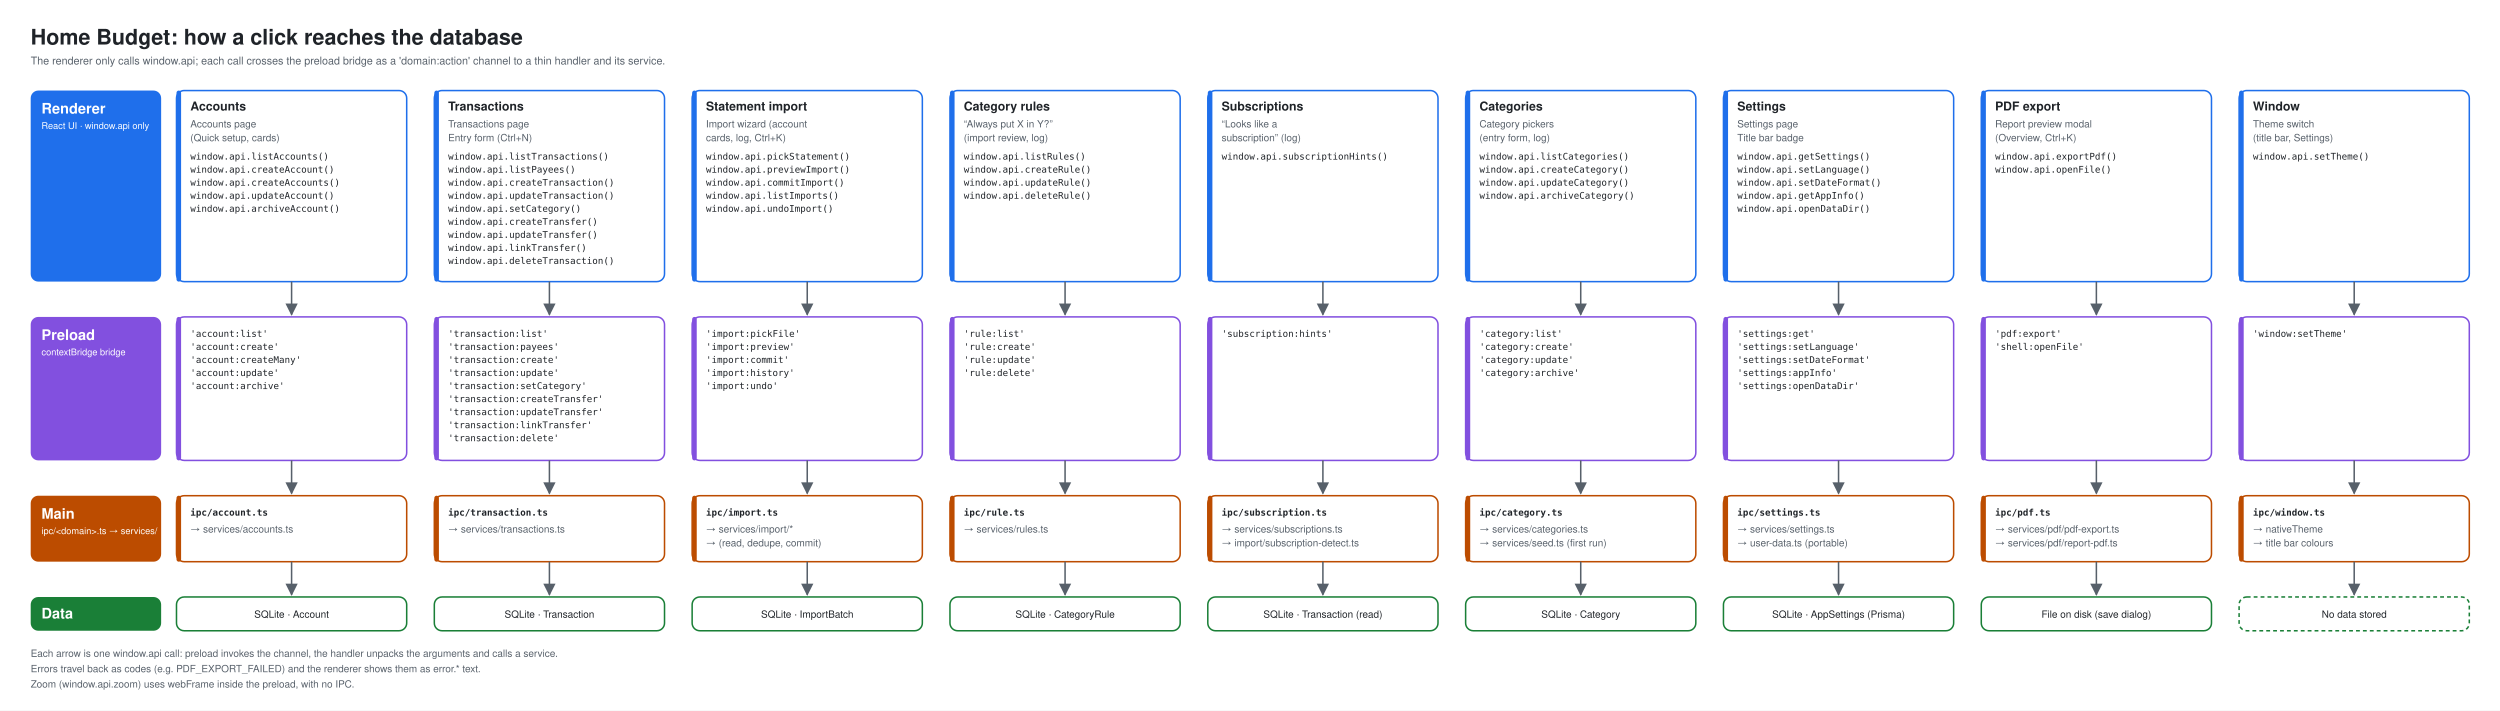
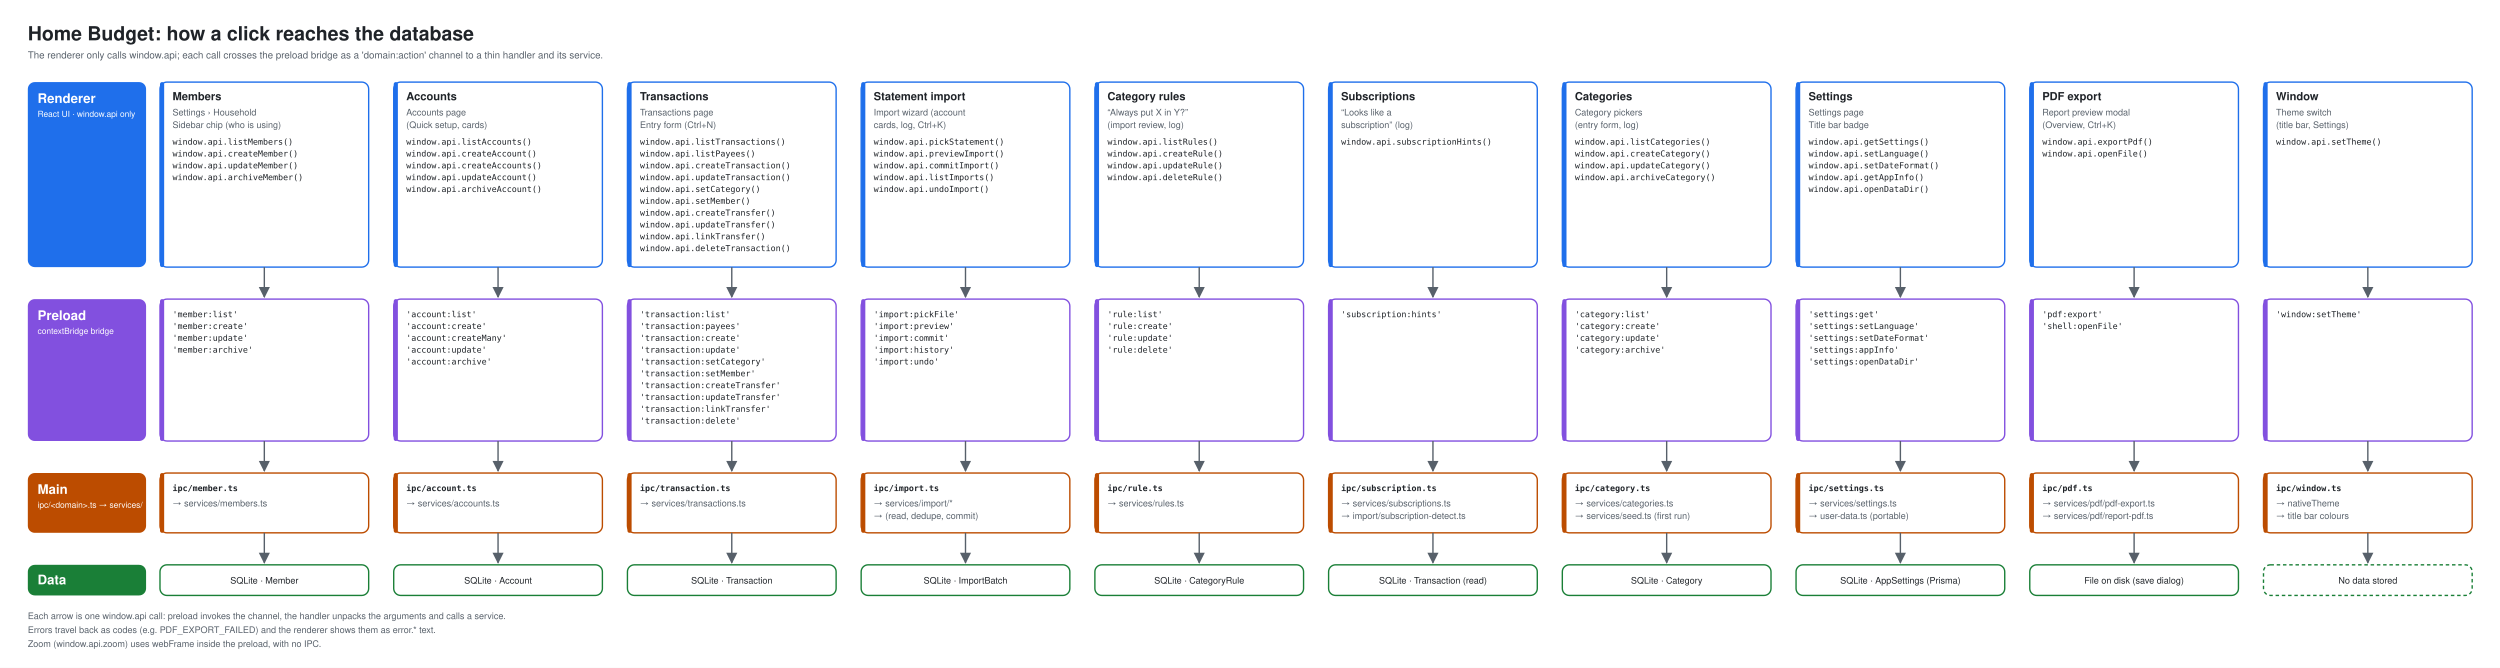
- <svg xmlns="http://www.w3.org/2000/svg" width="3258" height="926" viewBox="0 0 3258 926" font-family="Segoe UI, Helvetica, Arial, sans-serif">
+ <svg xmlns="http://www.w3.org/2000/svg" width="3594" height="960" viewBox="0 0 3594 960" font-family="Segoe UI, Helvetica, Arial, sans-serif">
  <defs>
    <marker id="a" viewBox="0 0 10 10" refX="9" refY="5" markerWidth="8" markerHeight="8" orient="auto-start-reverse">
      <path d="M0 0 L10 5 L0 10 z" fill="#57606a" />
    </marker>
  </defs>
-   <rect width="3258" height="926" fill="#ffffff" />
+   <rect width="3594" height="960" fill="#ffffff" />
  <text x="40" y="58" font-size="28" font-weight="700" fill="#1f2328">Home Budget: how a click reaches the database</text>
  <text x="40" y="84" font-size="14" fill="#57606a">The renderer only calls window.api; each call crosses the preload bridge as a 'domain:action' channel to a thin handler and its service.</text>
-   <rect x="40" y="118" width="170" height="249" rx="10" fill="#1f6feb" />
+   <rect x="40" y="118" width="170" height="266" rx="10" fill="#1f6feb" />
  <text x="54" y="148" font-size="19" font-weight="700" fill="#fff">Renderer</text>
  <text x="54" y="168" font-size="12" fill="#fff">React UI · window.api only</text>
-   <rect x="40" y="413" width="170" height="187" rx="10" fill="#8250df" />
-   <text x="54" y="443" font-size="19" font-weight="700" fill="#fff">Preload</text>
-   <text x="54" y="463" font-size="12" fill="#fff">contextBridge bridge</text>
-   <rect x="40" y="646" width="170" height="86" rx="10" fill="#bc4c00" />
-   <text x="54" y="676" font-size="19" font-weight="700" fill="#fff">Main</text>
-   <text x="54" y="696" font-size="12" fill="#fff">ipc/&lt;domain&gt;.ts → services/</text>
-   <rect x="40" y="778" width="170" height="44" rx="10" fill="#1a7f37" />
-   <text x="54" y="806" font-size="19" font-weight="700" fill="#fff">Data</text>
-   <rect x="230" y="118" width="300" height="249" rx="10" fill="#fff" stroke="#1f6feb" stroke-width="2" />
-   <rect x="230" y="118" width="6" height="249" rx="3" fill="#1f6feb" />
-   <text x="248" y="144" font-size="16" font-weight="700" fill="#1f2328">Accounts</text>
-   <text x="248" y="166" font-size="13" fill="#57606a">Accounts page</text>
-   <text x="248" y="184" font-size="13" fill="#57606a">(Quick setup, cards)</text>
-   <text x="248" y="208" font-size="12" font-family="Consolas, Menlo, monospace" fill="#1f2328">window.api.listAccounts()</text>
-   <text x="248" y="225" font-size="12" font-family="Consolas, Menlo, monospace" fill="#1f2328">window.api.createAccount()</text>
-   <text x="248" y="242" font-size="12" font-family="Consolas, Menlo, monospace" fill="#1f2328">window.api.createAccounts()</text>
-   <text x="248" y="259" font-size="12" font-family="Consolas, Menlo, monospace" fill="#1f2328">window.api.updateAccount()</text>
-   <text x="248" y="276" font-size="12" font-family="Consolas, Menlo, monospace" fill="#1f2328">window.api.archiveAccount()</text>
-   <rect x="230" y="413" width="300" height="187" rx="10" fill="#fff" stroke="#8250df" stroke-width="2" />
-   <rect x="230" y="413" width="6" height="187" rx="3" fill="#8250df" />
-   <text x="248" y="439" font-size="12" font-family="Consolas, Menlo, monospace" fill="#1f2328">'account:list'</text>
-   <text x="248" y="456" font-size="12" font-family="Consolas, Menlo, monospace" fill="#1f2328">'account:create'</text>
-   <text x="248" y="473" font-size="12" font-family="Consolas, Menlo, monospace" fill="#1f2328">'account:createMany'</text>
-   <text x="248" y="490" font-size="12" font-family="Consolas, Menlo, monospace" fill="#1f2328">'account:update'</text>
-   <text x="248" y="507" font-size="12" font-family="Consolas, Menlo, monospace" fill="#1f2328">'account:archive'</text>
-   <rect x="230" y="646" width="300" height="86" rx="10" fill="#fff" stroke="#bc4c00" stroke-width="2" />
-   <rect x="230" y="646" width="6" height="86" rx="3" fill="#bc4c00" />
-   <text x="248" y="672" font-size="12" font-family="Consolas, Menlo, monospace" font-weight="700" fill="#1f2328">ipc/account.ts</text>
-   <text x="248" y="694" font-size="13" fill="#57606a">→ services/accounts.ts</text>
-   <rect x="230" y="778" width="300" height="44" rx="10" fill="#fff" stroke="#1a7f37" stroke-width="2" stroke-dasharray="0" />
-   <text x="380" y="805" font-size="13" text-anchor="middle" fill="#1f2328">SQLite · Account</text>
-   <path d="M380 367 V410" stroke="#57606a" stroke-width="2" fill="none" marker-end="url(#a)" />
-   <path d="M380 600 V643" stroke="#57606a" stroke-width="2" fill="none" marker-end="url(#a)" />
-   <path d="M380 732 V775" stroke="#57606a" stroke-width="2" fill="none" marker-end="url(#a)" />
-   <rect x="566" y="118" width="300" height="249" rx="10" fill="#fff" stroke="#1f6feb" stroke-width="2" />
-   <rect x="566" y="118" width="6" height="249" rx="3" fill="#1f6feb" />
-   <text x="584" y="144" font-size="16" font-weight="700" fill="#1f2328">Transactions</text>
-   <text x="584" y="166" font-size="13" fill="#57606a">Transactions page</text>
-   <text x="584" y="184" font-size="13" fill="#57606a">Entry form (Ctrl+N)</text>
-   <text x="584" y="208" font-size="12" font-family="Consolas, Menlo, monospace" fill="#1f2328">window.api.listTransactions()</text>
-   <text x="584" y="225" font-size="12" font-family="Consolas, Menlo, monospace" fill="#1f2328">window.api.listPayees()</text>
-   <text x="584" y="242" font-size="12" font-family="Consolas, Menlo, monospace" fill="#1f2328">window.api.createTransaction()</text>
-   <text x="584" y="259" font-size="12" font-family="Consolas, Menlo, monospace" fill="#1f2328">window.api.updateTransaction()</text>
-   <text x="584" y="276" font-size="12" font-family="Consolas, Menlo, monospace" fill="#1f2328">window.api.setCategory()</text>
-   <text x="584" y="293" font-size="12" font-family="Consolas, Menlo, monospace" fill="#1f2328">window.api.createTransfer()</text>
-   <text x="584" y="310" font-size="12" font-family="Consolas, Menlo, monospace" fill="#1f2328">window.api.updateTransfer()</text>
-   <text x="584" y="327" font-size="12" font-family="Consolas, Menlo, monospace" fill="#1f2328">window.api.linkTransfer()</text>
-   <text x="584" y="344" font-size="12" font-family="Consolas, Menlo, monospace" fill="#1f2328">window.api.deleteTransaction()</text>
-   <rect x="566" y="413" width="300" height="187" rx="10" fill="#fff" stroke="#8250df" stroke-width="2" />
-   <rect x="566" y="413" width="6" height="187" rx="3" fill="#8250df" />
-   <text x="584" y="439" font-size="12" font-family="Consolas, Menlo, monospace" fill="#1f2328">'transaction:list'</text>
-   <text x="584" y="456" font-size="12" font-family="Consolas, Menlo, monospace" fill="#1f2328">'transaction:payees'</text>
-   <text x="584" y="473" font-size="12" font-family="Consolas, Menlo, monospace" fill="#1f2328">'transaction:create'</text>
-   <text x="584" y="490" font-size="12" font-family="Consolas, Menlo, monospace" fill="#1f2328">'transaction:update'</text>
-   <text x="584" y="507" font-size="12" font-family="Consolas, Menlo, monospace" fill="#1f2328">'transaction:setCategory'</text>
-   <text x="584" y="524" font-size="12" font-family="Consolas, Menlo, monospace" fill="#1f2328">'transaction:createTransfer'</text>
-   <text x="584" y="541" font-size="12" font-family="Consolas, Menlo, monospace" fill="#1f2328">'transaction:updateTransfer'</text>
-   <text x="584" y="558" font-size="12" font-family="Consolas, Menlo, monospace" fill="#1f2328">'transaction:linkTransfer'</text>
-   <text x="584" y="575" font-size="12" font-family="Consolas, Menlo, monospace" fill="#1f2328">'transaction:delete'</text>
-   <rect x="566" y="646" width="300" height="86" rx="10" fill="#fff" stroke="#bc4c00" stroke-width="2" />
-   <rect x="566" y="646" width="6" height="86" rx="3" fill="#bc4c00" />
-   <text x="584" y="672" font-size="12" font-family="Consolas, Menlo, monospace" font-weight="700" fill="#1f2328">ipc/transaction.ts</text>
-   <text x="584" y="694" font-size="13" fill="#57606a">→ services/transactions.ts</text>
-   <rect x="566" y="778" width="300" height="44" rx="10" fill="#fff" stroke="#1a7f37" stroke-width="2" stroke-dasharray="0" />
-   <text x="716" y="805" font-size="13" text-anchor="middle" fill="#1f2328">SQLite · Transaction</text>
-   <path d="M716 367 V410" stroke="#57606a" stroke-width="2" fill="none" marker-end="url(#a)" />
-   <path d="M716 600 V643" stroke="#57606a" stroke-width="2" fill="none" marker-end="url(#a)" />
-   <path d="M716 732 V775" stroke="#57606a" stroke-width="2" fill="none" marker-end="url(#a)" />
-   <rect x="902" y="118" width="300" height="249" rx="10" fill="#fff" stroke="#1f6feb" stroke-width="2" />
-   <rect x="902" y="118" width="6" height="249" rx="3" fill="#1f6feb" />
-   <text x="920" y="144" font-size="16" font-weight="700" fill="#1f2328">Statement import</text>
-   <text x="920" y="166" font-size="13" fill="#57606a">Import wizard (account</text>
-   <text x="920" y="184" font-size="13" fill="#57606a">cards, log, Ctrl+K)</text>
-   <text x="920" y="208" font-size="12" font-family="Consolas, Menlo, monospace" fill="#1f2328">window.api.pickStatement()</text>
-   <text x="920" y="225" font-size="12" font-family="Consolas, Menlo, monospace" fill="#1f2328">window.api.previewImport()</text>
-   <text x="920" y="242" font-size="12" font-family="Consolas, Menlo, monospace" fill="#1f2328">window.api.commitImport()</text>
-   <text x="920" y="259" font-size="12" font-family="Consolas, Menlo, monospace" fill="#1f2328">window.api.listImports()</text>
-   <text x="920" y="276" font-size="12" font-family="Consolas, Menlo, monospace" fill="#1f2328">window.api.undoImport()</text>
-   <rect x="902" y="413" width="300" height="187" rx="10" fill="#fff" stroke="#8250df" stroke-width="2" />
-   <rect x="902" y="413" width="6" height="187" rx="3" fill="#8250df" />
-   <text x="920" y="439" font-size="12" font-family="Consolas, Menlo, monospace" fill="#1f2328">'import:pickFile'</text>
-   <text x="920" y="456" font-size="12" font-family="Consolas, Menlo, monospace" fill="#1f2328">'import:preview'</text>
-   <text x="920" y="473" font-size="12" font-family="Consolas, Menlo, monospace" fill="#1f2328">'import:commit'</text>
-   <text x="920" y="490" font-size="12" font-family="Consolas, Menlo, monospace" fill="#1f2328">'import:history'</text>
-   <text x="920" y="507" font-size="12" font-family="Consolas, Menlo, monospace" fill="#1f2328">'import:undo'</text>
-   <rect x="902" y="646" width="300" height="86" rx="10" fill="#fff" stroke="#bc4c00" stroke-width="2" />
-   <rect x="902" y="646" width="6" height="86" rx="3" fill="#bc4c00" />
-   <text x="920" y="672" font-size="12" font-family="Consolas, Menlo, monospace" font-weight="700" fill="#1f2328">ipc/import.ts</text>
-   <text x="920" y="694" font-size="13" fill="#57606a">→ services/import/*</text>
-   <text x="920" y="712" font-size="13" fill="#57606a">→ (read, dedupe, commit)</text>
-   <rect x="902" y="778" width="300" height="44" rx="10" fill="#fff" stroke="#1a7f37" stroke-width="2" stroke-dasharray="0" />
-   <text x="1052" y="805" font-size="13" text-anchor="middle" fill="#1f2328">SQLite · ImportBatch</text>
-   <path d="M1052 367 V410" stroke="#57606a" stroke-width="2" fill="none" marker-end="url(#a)" />
-   <path d="M1052 600 V643" stroke="#57606a" stroke-width="2" fill="none" marker-end="url(#a)" />
-   <path d="M1052 732 V775" stroke="#57606a" stroke-width="2" fill="none" marker-end="url(#a)" />
-   <rect x="1238" y="118" width="300" height="249" rx="10" fill="#fff" stroke="#1f6feb" stroke-width="2" />
-   <rect x="1238" y="118" width="6" height="249" rx="3" fill="#1f6feb" />
-   <text x="1256" y="144" font-size="16" font-weight="700" fill="#1f2328">Category rules</text>
-   <text x="1256" y="166" font-size="13" fill="#57606a">“Always put X in Y?”</text>
-   <text x="1256" y="184" font-size="13" fill="#57606a">(import review, log)</text>
-   <text x="1256" y="208" font-size="12" font-family="Consolas, Menlo, monospace" fill="#1f2328">window.api.listRules()</text>
-   <text x="1256" y="225" font-size="12" font-family="Consolas, Menlo, monospace" fill="#1f2328">window.api.createRule()</text>
-   <text x="1256" y="242" font-size="12" font-family="Consolas, Menlo, monospace" fill="#1f2328">window.api.updateRule()</text>
-   <text x="1256" y="259" font-size="12" font-family="Consolas, Menlo, monospace" fill="#1f2328">window.api.deleteRule()</text>
-   <rect x="1238" y="413" width="300" height="187" rx="10" fill="#fff" stroke="#8250df" stroke-width="2" />
-   <rect x="1238" y="413" width="6" height="187" rx="3" fill="#8250df" />
-   <text x="1256" y="439" font-size="12" font-family="Consolas, Menlo, monospace" fill="#1f2328">'rule:list'</text>
-   <text x="1256" y="456" font-size="12" font-family="Consolas, Menlo, monospace" fill="#1f2328">'rule:create'</text>
-   <text x="1256" y="473" font-size="12" font-family="Consolas, Menlo, monospace" fill="#1f2328">'rule:update'</text>
-   <text x="1256" y="490" font-size="12" font-family="Consolas, Menlo, monospace" fill="#1f2328">'rule:delete'</text>
-   <rect x="1238" y="646" width="300" height="86" rx="10" fill="#fff" stroke="#bc4c00" stroke-width="2" />
-   <rect x="1238" y="646" width="6" height="86" rx="3" fill="#bc4c00" />
-   <text x="1256" y="672" font-size="12" font-family="Consolas, Menlo, monospace" font-weight="700" fill="#1f2328">ipc/rule.ts</text>
-   <text x="1256" y="694" font-size="13" fill="#57606a">→ services/rules.ts</text>
-   <rect x="1238" y="778" width="300" height="44" rx="10" fill="#fff" stroke="#1a7f37" stroke-width="2" stroke-dasharray="0" />
-   <text x="1388" y="805" font-size="13" text-anchor="middle" fill="#1f2328">SQLite · CategoryRule</text>
-   <path d="M1388 367 V410" stroke="#57606a" stroke-width="2" fill="none" marker-end="url(#a)" />
-   <path d="M1388 600 V643" stroke="#57606a" stroke-width="2" fill="none" marker-end="url(#a)" />
-   <path d="M1388 732 V775" stroke="#57606a" stroke-width="2" fill="none" marker-end="url(#a)" />
-   <rect x="1574" y="118" width="300" height="249" rx="10" fill="#fff" stroke="#1f6feb" stroke-width="2" />
-   <rect x="1574" y="118" width="6" height="249" rx="3" fill="#1f6feb" />
-   <text x="1592" y="144" font-size="16" font-weight="700" fill="#1f2328">Subscriptions</text>
-   <text x="1592" y="166" font-size="13" fill="#57606a">“Looks like a</text>
-   <text x="1592" y="184" font-size="13" fill="#57606a">subscription” (log)</text>
-   <text x="1592" y="208" font-size="12" font-family="Consolas, Menlo, monospace" fill="#1f2328">window.api.subscriptionHints()</text>
-   <rect x="1574" y="413" width="300" height="187" rx="10" fill="#fff" stroke="#8250df" stroke-width="2" />
-   <rect x="1574" y="413" width="6" height="187" rx="3" fill="#8250df" />
-   <text x="1592" y="439" font-size="12" font-family="Consolas, Menlo, monospace" fill="#1f2328">'subscription:hints'</text>
-   <rect x="1574" y="646" width="300" height="86" rx="10" fill="#fff" stroke="#bc4c00" stroke-width="2" />
-   <rect x="1574" y="646" width="6" height="86" rx="3" fill="#bc4c00" />
-   <text x="1592" y="672" font-size="12" font-family="Consolas, Menlo, monospace" font-weight="700" fill="#1f2328">ipc/subscription.ts</text>
-   <text x="1592" y="694" font-size="13" fill="#57606a">→ services/subscriptions.ts</text>
-   <text x="1592" y="712" font-size="13" fill="#57606a">→ import/subscription-detect.ts</text>
-   <rect x="1574" y="778" width="300" height="44" rx="10" fill="#fff" stroke="#1a7f37" stroke-width="2" stroke-dasharray="0" />
-   <text x="1724" y="805" font-size="13" text-anchor="middle" fill="#1f2328">SQLite · Transaction (read)</text>
-   <path d="M1724 367 V410" stroke="#57606a" stroke-width="2" fill="none" marker-end="url(#a)" />
-   <path d="M1724 600 V643" stroke="#57606a" stroke-width="2" fill="none" marker-end="url(#a)" />
-   <path d="M1724 732 V775" stroke="#57606a" stroke-width="2" fill="none" marker-end="url(#a)" />
-   <rect x="1910" y="118" width="300" height="249" rx="10" fill="#fff" stroke="#1f6feb" stroke-width="2" />
-   <rect x="1910" y="118" width="6" height="249" rx="3" fill="#1f6feb" />
-   <text x="1928" y="144" font-size="16" font-weight="700" fill="#1f2328">Categories</text>
-   <text x="1928" y="166" font-size="13" fill="#57606a">Category pickers</text>
-   <text x="1928" y="184" font-size="13" fill="#57606a">(entry form, log)</text>
-   <text x="1928" y="208" font-size="12" font-family="Consolas, Menlo, monospace" fill="#1f2328">window.api.listCategories()</text>
-   <text x="1928" y="225" font-size="12" font-family="Consolas, Menlo, monospace" fill="#1f2328">window.api.createCategory()</text>
-   <text x="1928" y="242" font-size="12" font-family="Consolas, Menlo, monospace" fill="#1f2328">window.api.updateCategory()</text>
-   <text x="1928" y="259" font-size="12" font-family="Consolas, Menlo, monospace" fill="#1f2328">window.api.archiveCategory()</text>
-   <rect x="1910" y="413" width="300" height="187" rx="10" fill="#fff" stroke="#8250df" stroke-width="2" />
-   <rect x="1910" y="413" width="6" height="187" rx="3" fill="#8250df" />
-   <text x="1928" y="439" font-size="12" font-family="Consolas, Menlo, monospace" fill="#1f2328">'category:list'</text>
-   <text x="1928" y="456" font-size="12" font-family="Consolas, Menlo, monospace" fill="#1f2328">'category:create'</text>
-   <text x="1928" y="473" font-size="12" font-family="Consolas, Menlo, monospace" fill="#1f2328">'category:update'</text>
-   <text x="1928" y="490" font-size="12" font-family="Consolas, Menlo, monospace" fill="#1f2328">'category:archive'</text>
-   <rect x="1910" y="646" width="300" height="86" rx="10" fill="#fff" stroke="#bc4c00" stroke-width="2" />
-   <rect x="1910" y="646" width="6" height="86" rx="3" fill="#bc4c00" />
-   <text x="1928" y="672" font-size="12" font-family="Consolas, Menlo, monospace" font-weight="700" fill="#1f2328">ipc/category.ts</text>
-   <text x="1928" y="694" font-size="13" fill="#57606a">→ services/categories.ts</text>
-   <text x="1928" y="712" font-size="13" fill="#57606a">→ services/seed.ts (first run)</text>
-   <rect x="1910" y="778" width="300" height="44" rx="10" fill="#fff" stroke="#1a7f37" stroke-width="2" stroke-dasharray="0" />
-   <text x="2060" y="805" font-size="13" text-anchor="middle" fill="#1f2328">SQLite · Category</text>
-   <path d="M2060 367 V410" stroke="#57606a" stroke-width="2" fill="none" marker-end="url(#a)" />
-   <path d="M2060 600 V643" stroke="#57606a" stroke-width="2" fill="none" marker-end="url(#a)" />
-   <path d="M2060 732 V775" stroke="#57606a" stroke-width="2" fill="none" marker-end="url(#a)" />
-   <rect x="2246" y="118" width="300" height="249" rx="10" fill="#fff" stroke="#1f6feb" stroke-width="2" />
-   <rect x="2246" y="118" width="6" height="249" rx="3" fill="#1f6feb" />
-   <text x="2264" y="144" font-size="16" font-weight="700" fill="#1f2328">Settings</text>
-   <text x="2264" y="166" font-size="13" fill="#57606a">Settings page</text>
-   <text x="2264" y="184" font-size="13" fill="#57606a">Title bar badge</text>
-   <text x="2264" y="208" font-size="12" font-family="Consolas, Menlo, monospace" fill="#1f2328">window.api.getSettings()</text>
-   <text x="2264" y="225" font-size="12" font-family="Consolas, Menlo, monospace" fill="#1f2328">window.api.setLanguage()</text>
-   <text x="2264" y="242" font-size="12" font-family="Consolas, Menlo, monospace" fill="#1f2328">window.api.setDateFormat()</text>
-   <text x="2264" y="259" font-size="12" font-family="Consolas, Menlo, monospace" fill="#1f2328">window.api.getAppInfo()</text>
-   <text x="2264" y="276" font-size="12" font-family="Consolas, Menlo, monospace" fill="#1f2328">window.api.openDataDir()</text>
-   <rect x="2246" y="413" width="300" height="187" rx="10" fill="#fff" stroke="#8250df" stroke-width="2" />
-   <rect x="2246" y="413" width="6" height="187" rx="3" fill="#8250df" />
-   <text x="2264" y="439" font-size="12" font-family="Consolas, Menlo, monospace" fill="#1f2328">'settings:get'</text>
-   <text x="2264" y="456" font-size="12" font-family="Consolas, Menlo, monospace" fill="#1f2328">'settings:setLanguage'</text>
-   <text x="2264" y="473" font-size="12" font-family="Consolas, Menlo, monospace" fill="#1f2328">'settings:setDateFormat'</text>
-   <text x="2264" y="490" font-size="12" font-family="Consolas, Menlo, monospace" fill="#1f2328">'settings:appInfo'</text>
-   <text x="2264" y="507" font-size="12" font-family="Consolas, Menlo, monospace" fill="#1f2328">'settings:openDataDir'</text>
-   <rect x="2246" y="646" width="300" height="86" rx="10" fill="#fff" stroke="#bc4c00" stroke-width="2" />
-   <rect x="2246" y="646" width="6" height="86" rx="3" fill="#bc4c00" />
-   <text x="2264" y="672" font-size="12" font-family="Consolas, Menlo, monospace" font-weight="700" fill="#1f2328">ipc/settings.ts</text>
-   <text x="2264" y="694" font-size="13" fill="#57606a">→ services/settings.ts</text>
-   <text x="2264" y="712" font-size="13" fill="#57606a">→ user-data.ts (portable)</text>
-   <rect x="2246" y="778" width="300" height="44" rx="10" fill="#fff" stroke="#1a7f37" stroke-width="2" stroke-dasharray="0" />
-   <text x="2396" y="805" font-size="13" text-anchor="middle" fill="#1f2328">SQLite · AppSettings (Prisma)</text>
-   <path d="M2396 367 V410" stroke="#57606a" stroke-width="2" fill="none" marker-end="url(#a)" />
-   <path d="M2396 600 V643" stroke="#57606a" stroke-width="2" fill="none" marker-end="url(#a)" />
-   <path d="M2396 732 V775" stroke="#57606a" stroke-width="2" fill="none" marker-end="url(#a)" />
-   <rect x="2582" y="118" width="300" height="249" rx="10" fill="#fff" stroke="#1f6feb" stroke-width="2" />
-   <rect x="2582" y="118" width="6" height="249" rx="3" fill="#1f6feb" />
-   <text x="2600" y="144" font-size="16" font-weight="700" fill="#1f2328">PDF export</text>
-   <text x="2600" y="166" font-size="13" fill="#57606a">Report preview modal</text>
-   <text x="2600" y="184" font-size="13" fill="#57606a">(Overview, Ctrl+K)</text>
-   <text x="2600" y="208" font-size="12" font-family="Consolas, Menlo, monospace" fill="#1f2328">window.api.exportPdf()</text>
-   <text x="2600" y="225" font-size="12" font-family="Consolas, Menlo, monospace" fill="#1f2328">window.api.openFile()</text>
-   <rect x="2582" y="413" width="300" height="187" rx="10" fill="#fff" stroke="#8250df" stroke-width="2" />
-   <rect x="2582" y="413" width="6" height="187" rx="3" fill="#8250df" />
-   <text x="2600" y="439" font-size="12" font-family="Consolas, Menlo, monospace" fill="#1f2328">'pdf:export'</text>
-   <text x="2600" y="456" font-size="12" font-family="Consolas, Menlo, monospace" fill="#1f2328">'shell:openFile'</text>
-   <rect x="2582" y="646" width="300" height="86" rx="10" fill="#fff" stroke="#bc4c00" stroke-width="2" />
-   <rect x="2582" y="646" width="6" height="86" rx="3" fill="#bc4c00" />
-   <text x="2600" y="672" font-size="12" font-family="Consolas, Menlo, monospace" font-weight="700" fill="#1f2328">ipc/pdf.ts</text>
-   <text x="2600" y="694" font-size="13" fill="#57606a">→ services/pdf/pdf-export.ts</text>
-   <text x="2600" y="712" font-size="13" fill="#57606a">→ services/pdf/report-pdf.ts</text>
-   <rect x="2582" y="778" width="300" height="44" rx="10" fill="#fff" stroke="#1a7f37" stroke-width="2" stroke-dasharray="0" />
-   <text x="2732" y="805" font-size="13" text-anchor="middle" fill="#1f2328">File on disk (save dialog)</text>
-   <path d="M2732 367 V410" stroke="#57606a" stroke-width="2" fill="none" marker-end="url(#a)" />
-   <path d="M2732 600 V643" stroke="#57606a" stroke-width="2" fill="none" marker-end="url(#a)" />
-   <path d="M2732 732 V775" stroke="#57606a" stroke-width="2" fill="none" marker-end="url(#a)" />
-   <rect x="2918" y="118" width="300" height="249" rx="10" fill="#fff" stroke="#1f6feb" stroke-width="2" />
-   <rect x="2918" y="118" width="6" height="249" rx="3" fill="#1f6feb" />
-   <text x="2936" y="144" font-size="16" font-weight="700" fill="#1f2328">Window</text>
-   <text x="2936" y="166" font-size="13" fill="#57606a">Theme switch</text>
-   <text x="2936" y="184" font-size="13" fill="#57606a">(title bar, Settings)</text>
-   <text x="2936" y="208" font-size="12" font-family="Consolas, Menlo, monospace" fill="#1f2328">window.api.setTheme()</text>
-   <rect x="2918" y="413" width="300" height="187" rx="10" fill="#fff" stroke="#8250df" stroke-width="2" />
-   <rect x="2918" y="413" width="6" height="187" rx="3" fill="#8250df" />
-   <text x="2936" y="439" font-size="12" font-family="Consolas, Menlo, monospace" fill="#1f2328">'window:setTheme'</text>
-   <rect x="2918" y="646" width="300" height="86" rx="10" fill="#fff" stroke="#bc4c00" stroke-width="2" />
-   <rect x="2918" y="646" width="6" height="86" rx="3" fill="#bc4c00" />
-   <text x="2936" y="672" font-size="12" font-family="Consolas, Menlo, monospace" font-weight="700" fill="#1f2328">ipc/window.ts</text>
-   <text x="2936" y="694" font-size="13" fill="#57606a">→ nativeTheme</text>
-   <text x="2936" y="712" font-size="13" fill="#57606a">→ title bar colours</text>
-   <rect x="2918" y="778" width="300" height="44" rx="10" fill="#fff" stroke="#1a7f37" stroke-width="2" stroke-dasharray="5 4" />
-   <text x="3068" y="805" font-size="13" text-anchor="middle" fill="#1f2328">No data stored</text>
-   <path d="M3068 367 V410" stroke="#57606a" stroke-width="2" fill="none" marker-end="url(#a)" />
-   <path d="M3068 600 V643" stroke="#57606a" stroke-width="2" fill="none" marker-end="url(#a)" />
-   <path d="M3068 732 V775" stroke="#57606a" stroke-width="2" fill="none" marker-end="url(#a)" />
-   <text x="40" y="856" font-size="13" fill="#57606a">Each arrow is one window.api call: preload invokes the channel, the handler unpacks the arguments and calls a service.</text>
-   <text x="40" y="876" font-size="13" fill="#57606a">Errors travel back as codes (e.g. PDF_EXPORT_FAILED) and the renderer shows them as error.* text.</text>
-   <text x="40" y="896" font-size="13" fill="#57606a">Zoom (window.api.zoom) uses webFrame inside the preload, with no IPC.</text>
+   <rect x="40" y="430" width="170" height="204" rx="10" fill="#8250df" />
+   <text x="54" y="460" font-size="19" font-weight="700" fill="#fff">Preload</text>
+   <text x="54" y="480" font-size="12" fill="#fff">contextBridge bridge</text>
+   <rect x="40" y="680" width="170" height="86" rx="10" fill="#bc4c00" />
+   <text x="54" y="710" font-size="19" font-weight="700" fill="#fff">Main</text>
+   <text x="54" y="730" font-size="12" fill="#fff">ipc/&lt;domain&gt;.ts → services/</text>
+   <rect x="40" y="812" width="170" height="44" rx="10" fill="#1a7f37" />
+   <text x="54" y="840" font-size="19" font-weight="700" fill="#fff">Data</text>
+   <rect x="230" y="118" width="300" height="266" rx="10" fill="#fff" stroke="#1f6feb" stroke-width="2" />
+   <rect x="230" y="118" width="6" height="266" rx="3" fill="#1f6feb" />
+   <text x="248" y="144" font-size="16" font-weight="700" fill="#1f2328">Members</text>
+   <text x="248" y="166" font-size="13" fill="#57606a">Settings › Household</text>
+   <text x="248" y="184" font-size="13" fill="#57606a">Sidebar chip (who is using)</text>
+   <text x="248" y="208" font-size="12" font-family="Consolas, Menlo, monospace" fill="#1f2328">window.api.listMembers()</text>
+   <text x="248" y="225" font-size="12" font-family="Consolas, Menlo, monospace" fill="#1f2328">window.api.createMember()</text>
+   <text x="248" y="242" font-size="12" font-family="Consolas, Menlo, monospace" fill="#1f2328">window.api.updateMember()</text>
+   <text x="248" y="259" font-size="12" font-family="Consolas, Menlo, monospace" fill="#1f2328">window.api.archiveMember()</text>
+   <rect x="230" y="430" width="300" height="204" rx="10" fill="#fff" stroke="#8250df" stroke-width="2" />
+   <rect x="230" y="430" width="6" height="204" rx="3" fill="#8250df" />
+   <text x="248" y="456" font-size="12" font-family="Consolas, Menlo, monospace" fill="#1f2328">'member:list'</text>
+   <text x="248" y="473" font-size="12" font-family="Consolas, Menlo, monospace" fill="#1f2328">'member:create'</text>
+   <text x="248" y="490" font-size="12" font-family="Consolas, Menlo, monospace" fill="#1f2328">'member:update'</text>
+   <text x="248" y="507" font-size="12" font-family="Consolas, Menlo, monospace" fill="#1f2328">'member:archive'</text>
+   <rect x="230" y="680" width="300" height="86" rx="10" fill="#fff" stroke="#bc4c00" stroke-width="2" />
+   <rect x="230" y="680" width="6" height="86" rx="3" fill="#bc4c00" />
+   <text x="248" y="706" font-size="12" font-family="Consolas, Menlo, monospace" font-weight="700" fill="#1f2328">ipc/member.ts</text>
+   <text x="248" y="728" font-size="13" fill="#57606a">→ services/members.ts</text>
+   <rect x="230" y="812" width="300" height="44" rx="10" fill="#fff" stroke="#1a7f37" stroke-width="2" stroke-dasharray="0" />
+   <text x="380" y="839" font-size="13" text-anchor="middle" fill="#1f2328">SQLite · Member</text>
+   <path d="M380 384 V427" stroke="#57606a" stroke-width="2" fill="none" marker-end="url(#a)" />
+   <path d="M380 634 V677" stroke="#57606a" stroke-width="2" fill="none" marker-end="url(#a)" />
+   <path d="M380 766 V809" stroke="#57606a" stroke-width="2" fill="none" marker-end="url(#a)" />
+   <rect x="566" y="118" width="300" height="266" rx="10" fill="#fff" stroke="#1f6feb" stroke-width="2" />
+   <rect x="566" y="118" width="6" height="266" rx="3" fill="#1f6feb" />
+   <text x="584" y="144" font-size="16" font-weight="700" fill="#1f2328">Accounts</text>
+   <text x="584" y="166" font-size="13" fill="#57606a">Accounts page</text>
+   <text x="584" y="184" font-size="13" fill="#57606a">(Quick setup, cards)</text>
+   <text x="584" y="208" font-size="12" font-family="Consolas, Menlo, monospace" fill="#1f2328">window.api.listAccounts()</text>
+   <text x="584" y="225" font-size="12" font-family="Consolas, Menlo, monospace" fill="#1f2328">window.api.createAccount()</text>
+   <text x="584" y="242" font-size="12" font-family="Consolas, Menlo, monospace" fill="#1f2328">window.api.createAccounts()</text>
+   <text x="584" y="259" font-size="12" font-family="Consolas, Menlo, monospace" fill="#1f2328">window.api.updateAccount()</text>
+   <text x="584" y="276" font-size="12" font-family="Consolas, Menlo, monospace" fill="#1f2328">window.api.archiveAccount()</text>
+   <rect x="566" y="430" width="300" height="204" rx="10" fill="#fff" stroke="#8250df" stroke-width="2" />
+   <rect x="566" y="430" width="6" height="204" rx="3" fill="#8250df" />
+   <text x="584" y="456" font-size="12" font-family="Consolas, Menlo, monospace" fill="#1f2328">'account:list'</text>
+   <text x="584" y="473" font-size="12" font-family="Consolas, Menlo, monospace" fill="#1f2328">'account:create'</text>
+   <text x="584" y="490" font-size="12" font-family="Consolas, Menlo, monospace" fill="#1f2328">'account:createMany'</text>
+   <text x="584" y="507" font-size="12" font-family="Consolas, Menlo, monospace" fill="#1f2328">'account:update'</text>
+   <text x="584" y="524" font-size="12" font-family="Consolas, Menlo, monospace" fill="#1f2328">'account:archive'</text>
+   <rect x="566" y="680" width="300" height="86" rx="10" fill="#fff" stroke="#bc4c00" stroke-width="2" />
+   <rect x="566" y="680" width="6" height="86" rx="3" fill="#bc4c00" />
+   <text x="584" y="706" font-size="12" font-family="Consolas, Menlo, monospace" font-weight="700" fill="#1f2328">ipc/account.ts</text>
+   <text x="584" y="728" font-size="13" fill="#57606a">→ services/accounts.ts</text>
+   <rect x="566" y="812" width="300" height="44" rx="10" fill="#fff" stroke="#1a7f37" stroke-width="2" stroke-dasharray="0" />
+   <text x="716" y="839" font-size="13" text-anchor="middle" fill="#1f2328">SQLite · Account</text>
+   <path d="M716 384 V427" stroke="#57606a" stroke-width="2" fill="none" marker-end="url(#a)" />
+   <path d="M716 634 V677" stroke="#57606a" stroke-width="2" fill="none" marker-end="url(#a)" />
+   <path d="M716 766 V809" stroke="#57606a" stroke-width="2" fill="none" marker-end="url(#a)" />
+   <rect x="902" y="118" width="300" height="266" rx="10" fill="#fff" stroke="#1f6feb" stroke-width="2" />
+   <rect x="902" y="118" width="6" height="266" rx="3" fill="#1f6feb" />
+   <text x="920" y="144" font-size="16" font-weight="700" fill="#1f2328">Transactions</text>
+   <text x="920" y="166" font-size="13" fill="#57606a">Transactions page</text>
+   <text x="920" y="184" font-size="13" fill="#57606a">Entry form (Ctrl+N)</text>
+   <text x="920" y="208" font-size="12" font-family="Consolas, Menlo, monospace" fill="#1f2328">window.api.listTransactions()</text>
+   <text x="920" y="225" font-size="12" font-family="Consolas, Menlo, monospace" fill="#1f2328">window.api.listPayees()</text>
+   <text x="920" y="242" font-size="12" font-family="Consolas, Menlo, monospace" fill="#1f2328">window.api.createTransaction()</text>
+   <text x="920" y="259" font-size="12" font-family="Consolas, Menlo, monospace" fill="#1f2328">window.api.updateTransaction()</text>
+   <text x="920" y="276" font-size="12" font-family="Consolas, Menlo, monospace" fill="#1f2328">window.api.setCategory()</text>
+   <text x="920" y="293" font-size="12" font-family="Consolas, Menlo, monospace" fill="#1f2328">window.api.setMember()</text>
+   <text x="920" y="310" font-size="12" font-family="Consolas, Menlo, monospace" fill="#1f2328">window.api.createTransfer()</text>
+   <text x="920" y="327" font-size="12" font-family="Consolas, Menlo, monospace" fill="#1f2328">window.api.updateTransfer()</text>
+   <text x="920" y="344" font-size="12" font-family="Consolas, Menlo, monospace" fill="#1f2328">window.api.linkTransfer()</text>
+   <text x="920" y="361" font-size="12" font-family="Consolas, Menlo, monospace" fill="#1f2328">window.api.deleteTransaction()</text>
+   <rect x="902" y="430" width="300" height="204" rx="10" fill="#fff" stroke="#8250df" stroke-width="2" />
+   <rect x="902" y="430" width="6" height="204" rx="3" fill="#8250df" />
+   <text x="920" y="456" font-size="12" font-family="Consolas, Menlo, monospace" fill="#1f2328">'transaction:list'</text>
+   <text x="920" y="473" font-size="12" font-family="Consolas, Menlo, monospace" fill="#1f2328">'transaction:payees'</text>
+   <text x="920" y="490" font-size="12" font-family="Consolas, Menlo, monospace" fill="#1f2328">'transaction:create'</text>
+   <text x="920" y="507" font-size="12" font-family="Consolas, Menlo, monospace" fill="#1f2328">'transaction:update'</text>
+   <text x="920" y="524" font-size="12" font-family="Consolas, Menlo, monospace" fill="#1f2328">'transaction:setCategory'</text>
+   <text x="920" y="541" font-size="12" font-family="Consolas, Menlo, monospace" fill="#1f2328">'transaction:setMember'</text>
+   <text x="920" y="558" font-size="12" font-family="Consolas, Menlo, monospace" fill="#1f2328">'transaction:createTransfer'</text>
+   <text x="920" y="575" font-size="12" font-family="Consolas, Menlo, monospace" fill="#1f2328">'transaction:updateTransfer'</text>
+   <text x="920" y="592" font-size="12" font-family="Consolas, Menlo, monospace" fill="#1f2328">'transaction:linkTransfer'</text>
+   <text x="920" y="609" font-size="12" font-family="Consolas, Menlo, monospace" fill="#1f2328">'transaction:delete'</text>
+   <rect x="902" y="680" width="300" height="86" rx="10" fill="#fff" stroke="#bc4c00" stroke-width="2" />
+   <rect x="902" y="680" width="6" height="86" rx="3" fill="#bc4c00" />
+   <text x="920" y="706" font-size="12" font-family="Consolas, Menlo, monospace" font-weight="700" fill="#1f2328">ipc/transaction.ts</text>
+   <text x="920" y="728" font-size="13" fill="#57606a">→ services/transactions.ts</text>
+   <rect x="902" y="812" width="300" height="44" rx="10" fill="#fff" stroke="#1a7f37" stroke-width="2" stroke-dasharray="0" />
+   <text x="1052" y="839" font-size="13" text-anchor="middle" fill="#1f2328">SQLite · Transaction</text>
+   <path d="M1052 384 V427" stroke="#57606a" stroke-width="2" fill="none" marker-end="url(#a)" />
+   <path d="M1052 634 V677" stroke="#57606a" stroke-width="2" fill="none" marker-end="url(#a)" />
+   <path d="M1052 766 V809" stroke="#57606a" stroke-width="2" fill="none" marker-end="url(#a)" />
+   <rect x="1238" y="118" width="300" height="266" rx="10" fill="#fff" stroke="#1f6feb" stroke-width="2" />
+   <rect x="1238" y="118" width="6" height="266" rx="3" fill="#1f6feb" />
+   <text x="1256" y="144" font-size="16" font-weight="700" fill="#1f2328">Statement import</text>
+   <text x="1256" y="166" font-size="13" fill="#57606a">Import wizard (account</text>
+   <text x="1256" y="184" font-size="13" fill="#57606a">cards, log, Ctrl+K)</text>
+   <text x="1256" y="208" font-size="12" font-family="Consolas, Menlo, monospace" fill="#1f2328">window.api.pickStatement()</text>
+   <text x="1256" y="225" font-size="12" font-family="Consolas, Menlo, monospace" fill="#1f2328">window.api.previewImport()</text>
+   <text x="1256" y="242" font-size="12" font-family="Consolas, Menlo, monospace" fill="#1f2328">window.api.commitImport()</text>
+   <text x="1256" y="259" font-size="12" font-family="Consolas, Menlo, monospace" fill="#1f2328">window.api.listImports()</text>
+   <text x="1256" y="276" font-size="12" font-family="Consolas, Menlo, monospace" fill="#1f2328">window.api.undoImport()</text>
+   <rect x="1238" y="430" width="300" height="204" rx="10" fill="#fff" stroke="#8250df" stroke-width="2" />
+   <rect x="1238" y="430" width="6" height="204" rx="3" fill="#8250df" />
+   <text x="1256" y="456" font-size="12" font-family="Consolas, Menlo, monospace" fill="#1f2328">'import:pickFile'</text>
+   <text x="1256" y="473" font-size="12" font-family="Consolas, Menlo, monospace" fill="#1f2328">'import:preview'</text>
+   <text x="1256" y="490" font-size="12" font-family="Consolas, Menlo, monospace" fill="#1f2328">'import:commit'</text>
+   <text x="1256" y="507" font-size="12" font-family="Consolas, Menlo, monospace" fill="#1f2328">'import:history'</text>
+   <text x="1256" y="524" font-size="12" font-family="Consolas, Menlo, monospace" fill="#1f2328">'import:undo'</text>
+   <rect x="1238" y="680" width="300" height="86" rx="10" fill="#fff" stroke="#bc4c00" stroke-width="2" />
+   <rect x="1238" y="680" width="6" height="86" rx="3" fill="#bc4c00" />
+   <text x="1256" y="706" font-size="12" font-family="Consolas, Menlo, monospace" font-weight="700" fill="#1f2328">ipc/import.ts</text>
+   <text x="1256" y="728" font-size="13" fill="#57606a">→ services/import/*</text>
+   <text x="1256" y="746" font-size="13" fill="#57606a">→ (read, dedupe, commit)</text>
+   <rect x="1238" y="812" width="300" height="44" rx="10" fill="#fff" stroke="#1a7f37" stroke-width="2" stroke-dasharray="0" />
+   <text x="1388" y="839" font-size="13" text-anchor="middle" fill="#1f2328">SQLite · ImportBatch</text>
+   <path d="M1388 384 V427" stroke="#57606a" stroke-width="2" fill="none" marker-end="url(#a)" />
+   <path d="M1388 634 V677" stroke="#57606a" stroke-width="2" fill="none" marker-end="url(#a)" />
+   <path d="M1388 766 V809" stroke="#57606a" stroke-width="2" fill="none" marker-end="url(#a)" />
+   <rect x="1574" y="118" width="300" height="266" rx="10" fill="#fff" stroke="#1f6feb" stroke-width="2" />
+   <rect x="1574" y="118" width="6" height="266" rx="3" fill="#1f6feb" />
+   <text x="1592" y="144" font-size="16" font-weight="700" fill="#1f2328">Category rules</text>
+   <text x="1592" y="166" font-size="13" fill="#57606a">“Always put X in Y?”</text>
+   <text x="1592" y="184" font-size="13" fill="#57606a">(import review, log)</text>
+   <text x="1592" y="208" font-size="12" font-family="Consolas, Menlo, monospace" fill="#1f2328">window.api.listRules()</text>
+   <text x="1592" y="225" font-size="12" font-family="Consolas, Menlo, monospace" fill="#1f2328">window.api.createRule()</text>
+   <text x="1592" y="242" font-size="12" font-family="Consolas, Menlo, monospace" fill="#1f2328">window.api.updateRule()</text>
+   <text x="1592" y="259" font-size="12" font-family="Consolas, Menlo, monospace" fill="#1f2328">window.api.deleteRule()</text>
+   <rect x="1574" y="430" width="300" height="204" rx="10" fill="#fff" stroke="#8250df" stroke-width="2" />
+   <rect x="1574" y="430" width="6" height="204" rx="3" fill="#8250df" />
+   <text x="1592" y="456" font-size="12" font-family="Consolas, Menlo, monospace" fill="#1f2328">'rule:list'</text>
+   <text x="1592" y="473" font-size="12" font-family="Consolas, Menlo, monospace" fill="#1f2328">'rule:create'</text>
+   <text x="1592" y="490" font-size="12" font-family="Consolas, Menlo, monospace" fill="#1f2328">'rule:update'</text>
+   <text x="1592" y="507" font-size="12" font-family="Consolas, Menlo, monospace" fill="#1f2328">'rule:delete'</text>
+   <rect x="1574" y="680" width="300" height="86" rx="10" fill="#fff" stroke="#bc4c00" stroke-width="2" />
+   <rect x="1574" y="680" width="6" height="86" rx="3" fill="#bc4c00" />
+   <text x="1592" y="706" font-size="12" font-family="Consolas, Menlo, monospace" font-weight="700" fill="#1f2328">ipc/rule.ts</text>
+   <text x="1592" y="728" font-size="13" fill="#57606a">→ services/rules.ts</text>
+   <rect x="1574" y="812" width="300" height="44" rx="10" fill="#fff" stroke="#1a7f37" stroke-width="2" stroke-dasharray="0" />
+   <text x="1724" y="839" font-size="13" text-anchor="middle" fill="#1f2328">SQLite · CategoryRule</text>
+   <path d="M1724 384 V427" stroke="#57606a" stroke-width="2" fill="none" marker-end="url(#a)" />
+   <path d="M1724 634 V677" stroke="#57606a" stroke-width="2" fill="none" marker-end="url(#a)" />
+   <path d="M1724 766 V809" stroke="#57606a" stroke-width="2" fill="none" marker-end="url(#a)" />
+   <rect x="1910" y="118" width="300" height="266" rx="10" fill="#fff" stroke="#1f6feb" stroke-width="2" />
+   <rect x="1910" y="118" width="6" height="266" rx="3" fill="#1f6feb" />
+   <text x="1928" y="144" font-size="16" font-weight="700" fill="#1f2328">Subscriptions</text>
+   <text x="1928" y="166" font-size="13" fill="#57606a">“Looks like a</text>
+   <text x="1928" y="184" font-size="13" fill="#57606a">subscription” (log)</text>
+   <text x="1928" y="208" font-size="12" font-family="Consolas, Menlo, monospace" fill="#1f2328">window.api.subscriptionHints()</text>
+   <rect x="1910" y="430" width="300" height="204" rx="10" fill="#fff" stroke="#8250df" stroke-width="2" />
+   <rect x="1910" y="430" width="6" height="204" rx="3" fill="#8250df" />
+   <text x="1928" y="456" font-size="12" font-family="Consolas, Menlo, monospace" fill="#1f2328">'subscription:hints'</text>
+   <rect x="1910" y="680" width="300" height="86" rx="10" fill="#fff" stroke="#bc4c00" stroke-width="2" />
+   <rect x="1910" y="680" width="6" height="86" rx="3" fill="#bc4c00" />
+   <text x="1928" y="706" font-size="12" font-family="Consolas, Menlo, monospace" font-weight="700" fill="#1f2328">ipc/subscription.ts</text>
+   <text x="1928" y="728" font-size="13" fill="#57606a">→ services/subscriptions.ts</text>
+   <text x="1928" y="746" font-size="13" fill="#57606a">→ import/subscription-detect.ts</text>
+   <rect x="1910" y="812" width="300" height="44" rx="10" fill="#fff" stroke="#1a7f37" stroke-width="2" stroke-dasharray="0" />
+   <text x="2060" y="839" font-size="13" text-anchor="middle" fill="#1f2328">SQLite · Transaction (read)</text>
+   <path d="M2060 384 V427" stroke="#57606a" stroke-width="2" fill="none" marker-end="url(#a)" />
+   <path d="M2060 634 V677" stroke="#57606a" stroke-width="2" fill="none" marker-end="url(#a)" />
+   <path d="M2060 766 V809" stroke="#57606a" stroke-width="2" fill="none" marker-end="url(#a)" />
+   <rect x="2246" y="118" width="300" height="266" rx="10" fill="#fff" stroke="#1f6feb" stroke-width="2" />
+   <rect x="2246" y="118" width="6" height="266" rx="3" fill="#1f6feb" />
+   <text x="2264" y="144" font-size="16" font-weight="700" fill="#1f2328">Categories</text>
+   <text x="2264" y="166" font-size="13" fill="#57606a">Category pickers</text>
+   <text x="2264" y="184" font-size="13" fill="#57606a">(entry form, log)</text>
+   <text x="2264" y="208" font-size="12" font-family="Consolas, Menlo, monospace" fill="#1f2328">window.api.listCategories()</text>
+   <text x="2264" y="225" font-size="12" font-family="Consolas, Menlo, monospace" fill="#1f2328">window.api.createCategory()</text>
+   <text x="2264" y="242" font-size="12" font-family="Consolas, Menlo, monospace" fill="#1f2328">window.api.updateCategory()</text>
+   <text x="2264" y="259" font-size="12" font-family="Consolas, Menlo, monospace" fill="#1f2328">window.api.archiveCategory()</text>
+   <rect x="2246" y="430" width="300" height="204" rx="10" fill="#fff" stroke="#8250df" stroke-width="2" />
+   <rect x="2246" y="430" width="6" height="204" rx="3" fill="#8250df" />
+   <text x="2264" y="456" font-size="12" font-family="Consolas, Menlo, monospace" fill="#1f2328">'category:list'</text>
+   <text x="2264" y="473" font-size="12" font-family="Consolas, Menlo, monospace" fill="#1f2328">'category:create'</text>
+   <text x="2264" y="490" font-size="12" font-family="Consolas, Menlo, monospace" fill="#1f2328">'category:update'</text>
+   <text x="2264" y="507" font-size="12" font-family="Consolas, Menlo, monospace" fill="#1f2328">'category:archive'</text>
+   <rect x="2246" y="680" width="300" height="86" rx="10" fill="#fff" stroke="#bc4c00" stroke-width="2" />
+   <rect x="2246" y="680" width="6" height="86" rx="3" fill="#bc4c00" />
+   <text x="2264" y="706" font-size="12" font-family="Consolas, Menlo, monospace" font-weight="700" fill="#1f2328">ipc/category.ts</text>
+   <text x="2264" y="728" font-size="13" fill="#57606a">→ services/categories.ts</text>
+   <text x="2264" y="746" font-size="13" fill="#57606a">→ services/seed.ts (first run)</text>
+   <rect x="2246" y="812" width="300" height="44" rx="10" fill="#fff" stroke="#1a7f37" stroke-width="2" stroke-dasharray="0" />
+   <text x="2396" y="839" font-size="13" text-anchor="middle" fill="#1f2328">SQLite · Category</text>
+   <path d="M2396 384 V427" stroke="#57606a" stroke-width="2" fill="none" marker-end="url(#a)" />
+   <path d="M2396 634 V677" stroke="#57606a" stroke-width="2" fill="none" marker-end="url(#a)" />
+   <path d="M2396 766 V809" stroke="#57606a" stroke-width="2" fill="none" marker-end="url(#a)" />
+   <rect x="2582" y="118" width="300" height="266" rx="10" fill="#fff" stroke="#1f6feb" stroke-width="2" />
+   <rect x="2582" y="118" width="6" height="266" rx="3" fill="#1f6feb" />
+   <text x="2600" y="144" font-size="16" font-weight="700" fill="#1f2328">Settings</text>
+   <text x="2600" y="166" font-size="13" fill="#57606a">Settings page</text>
+   <text x="2600" y="184" font-size="13" fill="#57606a">Title bar badge</text>
+   <text x="2600" y="208" font-size="12" font-family="Consolas, Menlo, monospace" fill="#1f2328">window.api.getSettings()</text>
+   <text x="2600" y="225" font-size="12" font-family="Consolas, Menlo, monospace" fill="#1f2328">window.api.setLanguage()</text>
+   <text x="2600" y="242" font-size="12" font-family="Consolas, Menlo, monospace" fill="#1f2328">window.api.setDateFormat()</text>
+   <text x="2600" y="259" font-size="12" font-family="Consolas, Menlo, monospace" fill="#1f2328">window.api.getAppInfo()</text>
+   <text x="2600" y="276" font-size="12" font-family="Consolas, Menlo, monospace" fill="#1f2328">window.api.openDataDir()</text>
+   <rect x="2582" y="430" width="300" height="204" rx="10" fill="#fff" stroke="#8250df" stroke-width="2" />
+   <rect x="2582" y="430" width="6" height="204" rx="3" fill="#8250df" />
+   <text x="2600" y="456" font-size="12" font-family="Consolas, Menlo, monospace" fill="#1f2328">'settings:get'</text>
+   <text x="2600" y="473" font-size="12" font-family="Consolas, Menlo, monospace" fill="#1f2328">'settings:setLanguage'</text>
+   <text x="2600" y="490" font-size="12" font-family="Consolas, Menlo, monospace" fill="#1f2328">'settings:setDateFormat'</text>
+   <text x="2600" y="507" font-size="12" font-family="Consolas, Menlo, monospace" fill="#1f2328">'settings:appInfo'</text>
+   <text x="2600" y="524" font-size="12" font-family="Consolas, Menlo, monospace" fill="#1f2328">'settings:openDataDir'</text>
+   <rect x="2582" y="680" width="300" height="86" rx="10" fill="#fff" stroke="#bc4c00" stroke-width="2" />
+   <rect x="2582" y="680" width="6" height="86" rx="3" fill="#bc4c00" />
+   <text x="2600" y="706" font-size="12" font-family="Consolas, Menlo, monospace" font-weight="700" fill="#1f2328">ipc/settings.ts</text>
+   <text x="2600" y="728" font-size="13" fill="#57606a">→ services/settings.ts</text>
+   <text x="2600" y="746" font-size="13" fill="#57606a">→ user-data.ts (portable)</text>
+   <rect x="2582" y="812" width="300" height="44" rx="10" fill="#fff" stroke="#1a7f37" stroke-width="2" stroke-dasharray="0" />
+   <text x="2732" y="839" font-size="13" text-anchor="middle" fill="#1f2328">SQLite · AppSettings (Prisma)</text>
+   <path d="M2732 384 V427" stroke="#57606a" stroke-width="2" fill="none" marker-end="url(#a)" />
+   <path d="M2732 634 V677" stroke="#57606a" stroke-width="2" fill="none" marker-end="url(#a)" />
+   <path d="M2732 766 V809" stroke="#57606a" stroke-width="2" fill="none" marker-end="url(#a)" />
+   <rect x="2918" y="118" width="300" height="266" rx="10" fill="#fff" stroke="#1f6feb" stroke-width="2" />
+   <rect x="2918" y="118" width="6" height="266" rx="3" fill="#1f6feb" />
+   <text x="2936" y="144" font-size="16" font-weight="700" fill="#1f2328">PDF export</text>
+   <text x="2936" y="166" font-size="13" fill="#57606a">Report preview modal</text>
+   <text x="2936" y="184" font-size="13" fill="#57606a">(Overview, Ctrl+K)</text>
+   <text x="2936" y="208" font-size="12" font-family="Consolas, Menlo, monospace" fill="#1f2328">window.api.exportPdf()</text>
+   <text x="2936" y="225" font-size="12" font-family="Consolas, Menlo, monospace" fill="#1f2328">window.api.openFile()</text>
+   <rect x="2918" y="430" width="300" height="204" rx="10" fill="#fff" stroke="#8250df" stroke-width="2" />
+   <rect x="2918" y="430" width="6" height="204" rx="3" fill="#8250df" />
+   <text x="2936" y="456" font-size="12" font-family="Consolas, Menlo, monospace" fill="#1f2328">'pdf:export'</text>
+   <text x="2936" y="473" font-size="12" font-family="Consolas, Menlo, monospace" fill="#1f2328">'shell:openFile'</text>
+   <rect x="2918" y="680" width="300" height="86" rx="10" fill="#fff" stroke="#bc4c00" stroke-width="2" />
+   <rect x="2918" y="680" width="6" height="86" rx="3" fill="#bc4c00" />
+   <text x="2936" y="706" font-size="12" font-family="Consolas, Menlo, monospace" font-weight="700" fill="#1f2328">ipc/pdf.ts</text>
+   <text x="2936" y="728" font-size="13" fill="#57606a">→ services/pdf/pdf-export.ts</text>
+   <text x="2936" y="746" font-size="13" fill="#57606a">→ services/pdf/report-pdf.ts</text>
+   <rect x="2918" y="812" width="300" height="44" rx="10" fill="#fff" stroke="#1a7f37" stroke-width="2" stroke-dasharray="0" />
+   <text x="3068" y="839" font-size="13" text-anchor="middle" fill="#1f2328">File on disk (save dialog)</text>
+   <path d="M3068 384 V427" stroke="#57606a" stroke-width="2" fill="none" marker-end="url(#a)" />
+   <path d="M3068 634 V677" stroke="#57606a" stroke-width="2" fill="none" marker-end="url(#a)" />
+   <path d="M3068 766 V809" stroke="#57606a" stroke-width="2" fill="none" marker-end="url(#a)" />
+   <rect x="3254" y="118" width="300" height="266" rx="10" fill="#fff" stroke="#1f6feb" stroke-width="2" />
+   <rect x="3254" y="118" width="6" height="266" rx="3" fill="#1f6feb" />
+   <text x="3272" y="144" font-size="16" font-weight="700" fill="#1f2328">Window</text>
+   <text x="3272" y="166" font-size="13" fill="#57606a">Theme switch</text>
+   <text x="3272" y="184" font-size="13" fill="#57606a">(title bar, Settings)</text>
+   <text x="3272" y="208" font-size="12" font-family="Consolas, Menlo, monospace" fill="#1f2328">window.api.setTheme()</text>
+   <rect x="3254" y="430" width="300" height="204" rx="10" fill="#fff" stroke="#8250df" stroke-width="2" />
+   <rect x="3254" y="430" width="6" height="204" rx="3" fill="#8250df" />
+   <text x="3272" y="456" font-size="12" font-family="Consolas, Menlo, monospace" fill="#1f2328">'window:setTheme'</text>
+   <rect x="3254" y="680" width="300" height="86" rx="10" fill="#fff" stroke="#bc4c00" stroke-width="2" />
+   <rect x="3254" y="680" width="6" height="86" rx="3" fill="#bc4c00" />
+   <text x="3272" y="706" font-size="12" font-family="Consolas, Menlo, monospace" font-weight="700" fill="#1f2328">ipc/window.ts</text>
+   <text x="3272" y="728" font-size="13" fill="#57606a">→ nativeTheme</text>
+   <text x="3272" y="746" font-size="13" fill="#57606a">→ title bar colours</text>
+   <rect x="3254" y="812" width="300" height="44" rx="10" fill="#fff" stroke="#1a7f37" stroke-width="2" stroke-dasharray="5 4" />
+   <text x="3404" y="839" font-size="13" text-anchor="middle" fill="#1f2328">No data stored</text>
+   <path d="M3404 384 V427" stroke="#57606a" stroke-width="2" fill="none" marker-end="url(#a)" />
+   <path d="M3404 634 V677" stroke="#57606a" stroke-width="2" fill="none" marker-end="url(#a)" />
+   <path d="M3404 766 V809" stroke="#57606a" stroke-width="2" fill="none" marker-end="url(#a)" />
+   <text x="40" y="890" font-size="13" fill="#57606a">Each arrow is one window.api call: preload invokes the channel, the handler unpacks the arguments and calls a service.</text>
+   <text x="40" y="910" font-size="13" fill="#57606a">Errors travel back as codes (e.g. PDF_EXPORT_FAILED) and the renderer shows them as error.* text.</text>
+   <text x="40" y="930" font-size="13" fill="#57606a">Zoom (window.api.zoom) uses webFrame inside the preload, with no IPC.</text>
</svg>
